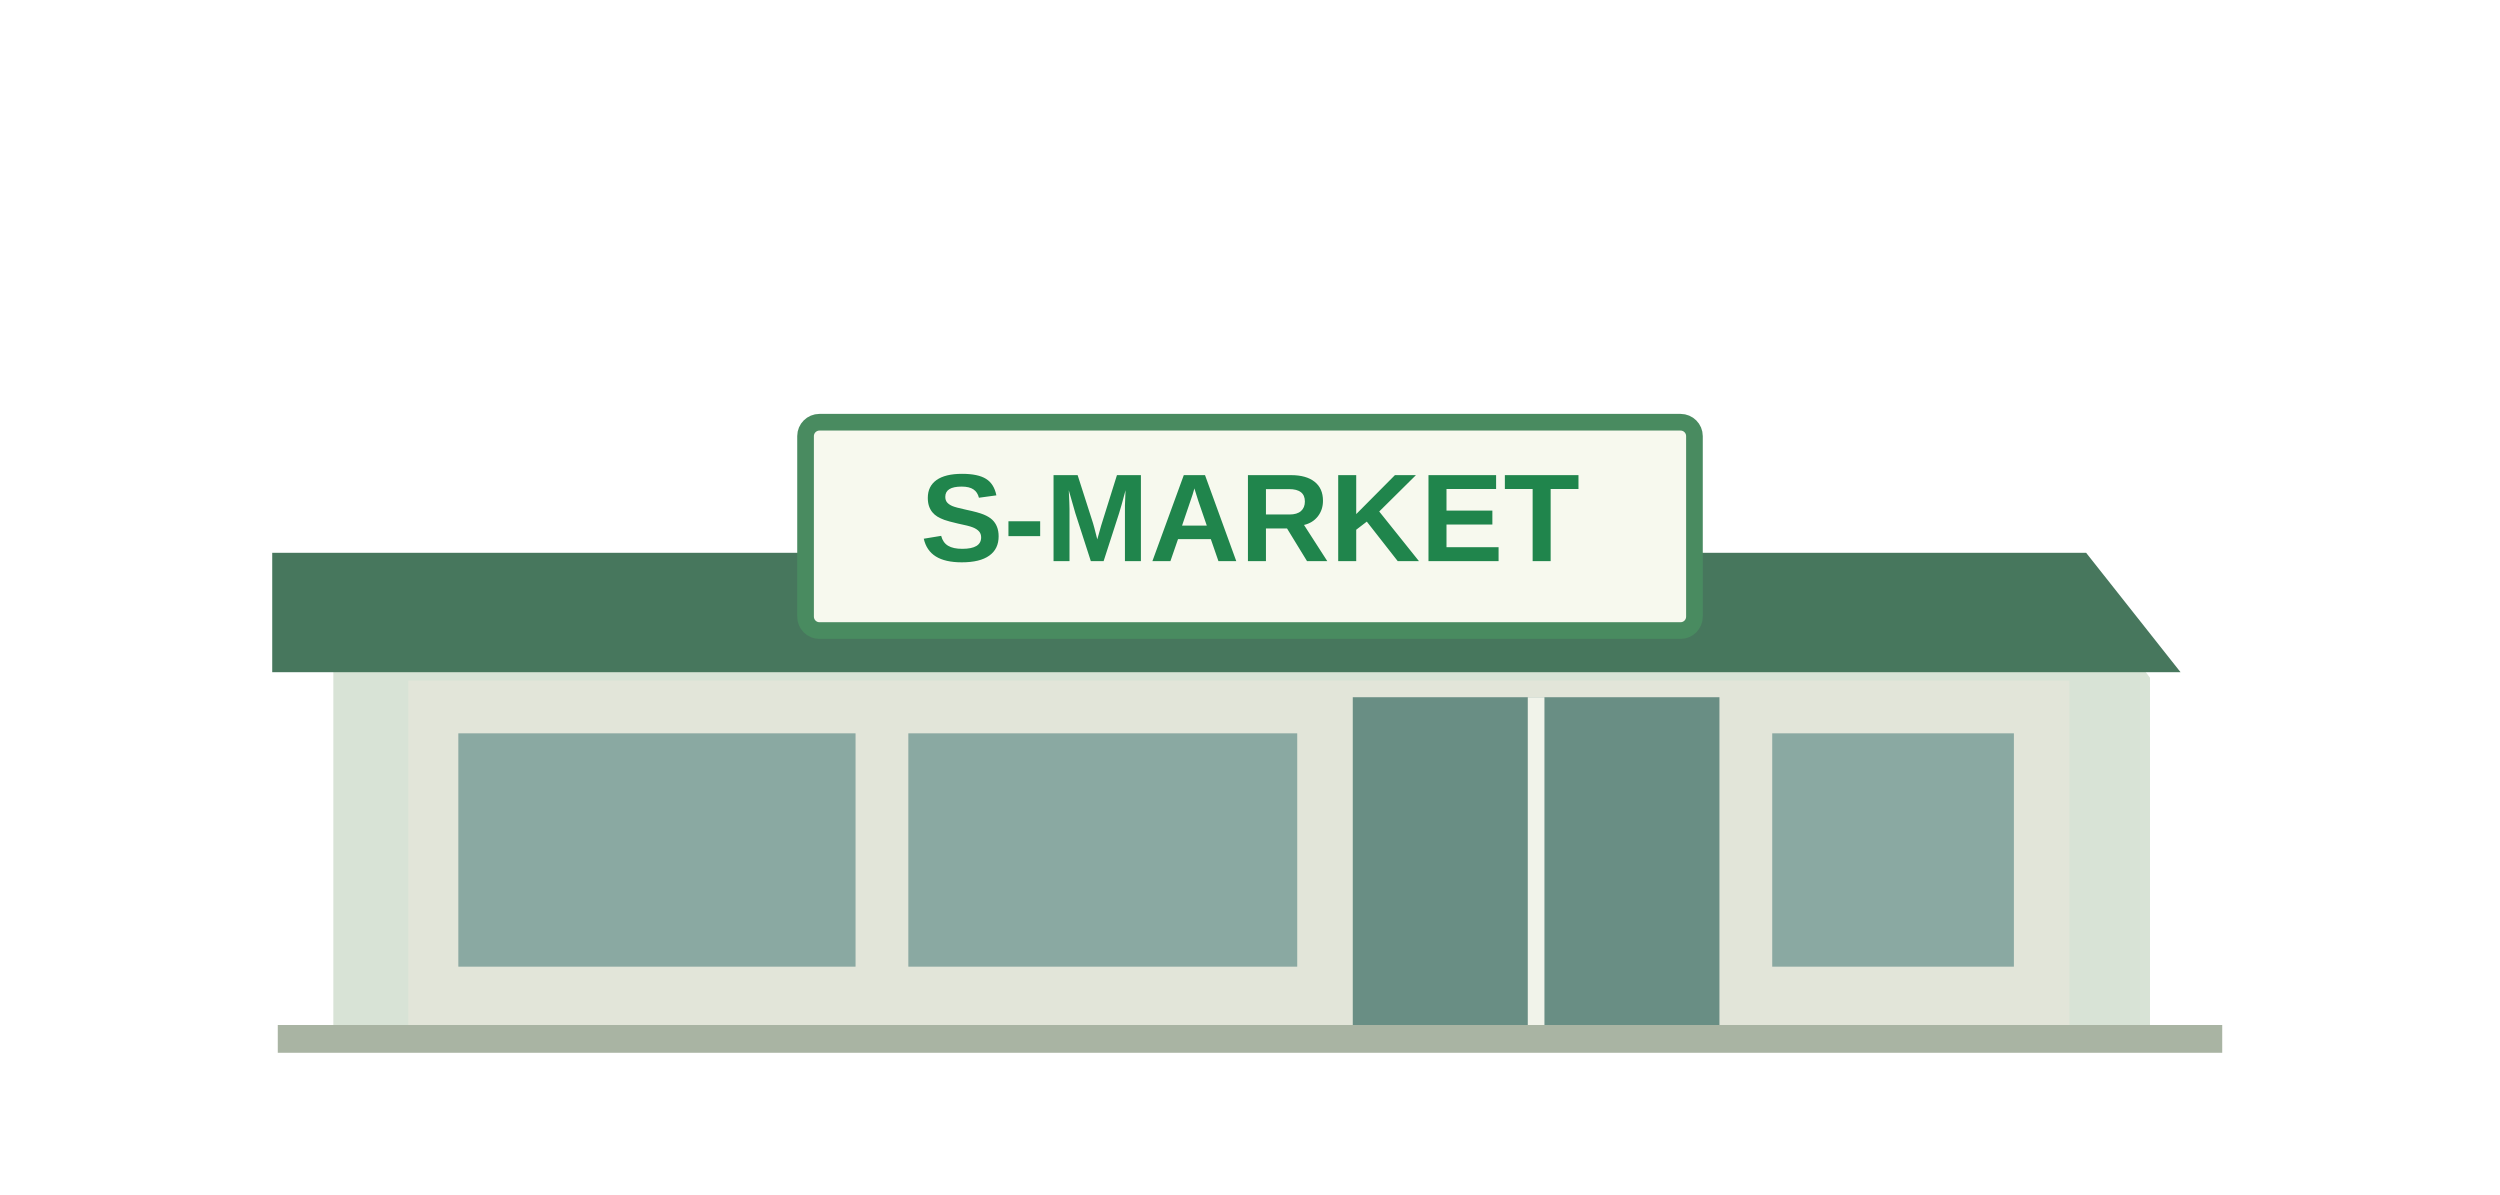
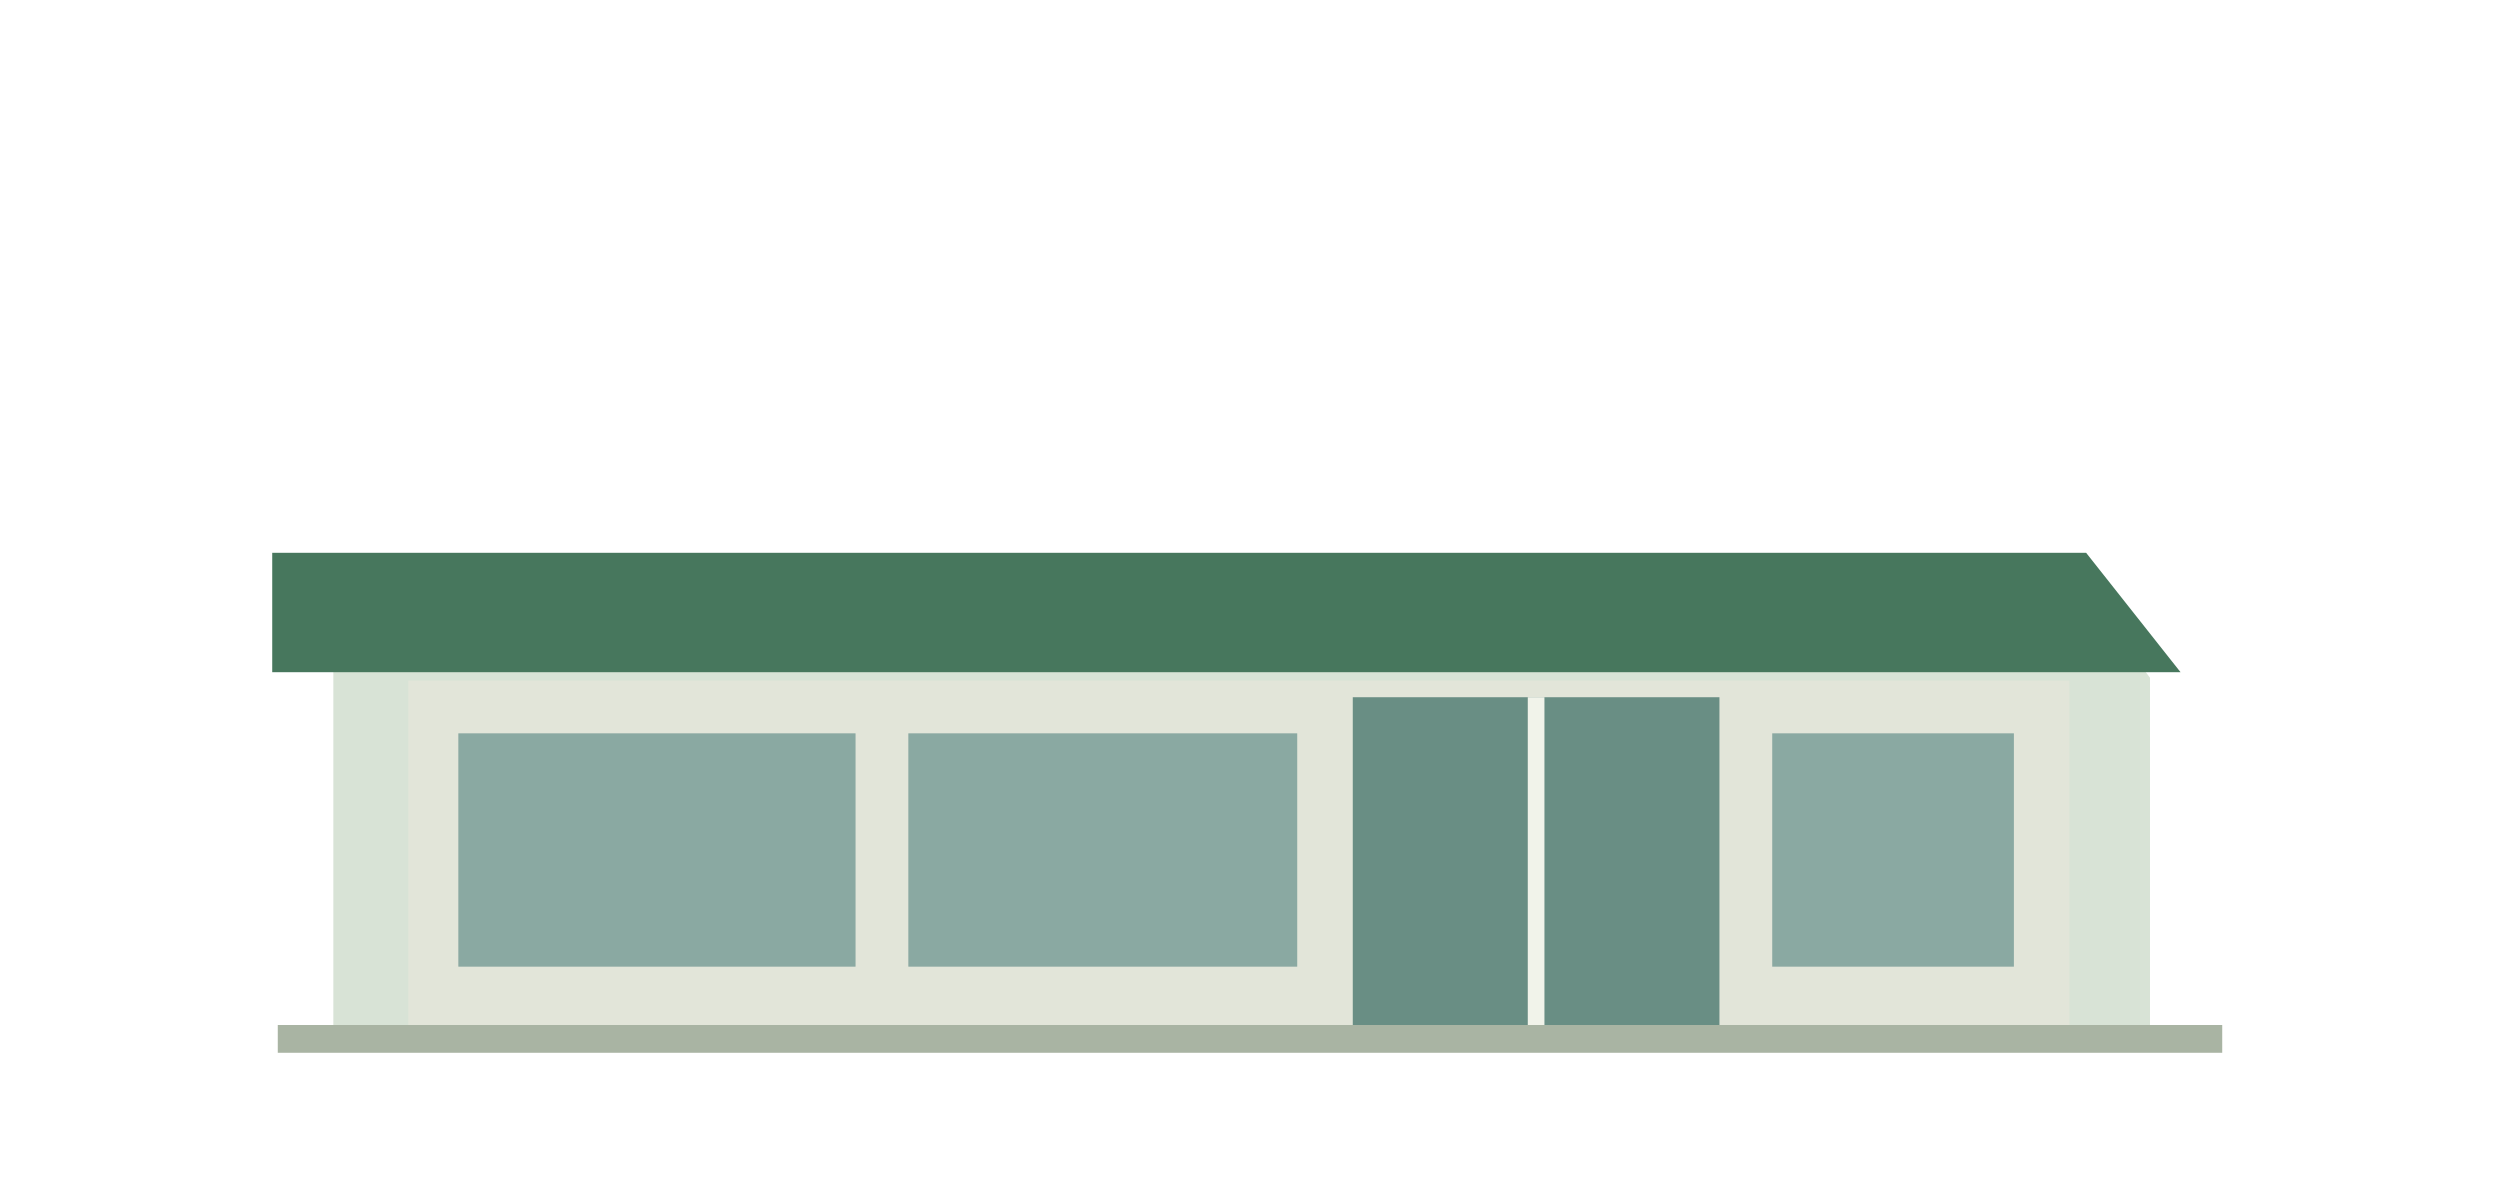
<svg xmlns="http://www.w3.org/2000/svg" viewBox="0 0 900 430">
  <rect width="900" height="430" fill="none" />
  <path d="M120 201H742L774 244V372H120Z" fill="#d8e3d6" />
  <path d="M98 199H751L785 242H98Z" fill="#47775d" />
  <path d="M147 245H745V369H147Z" fill="#e2e5d9" />
  <path d="M165 264H308V348H165ZM327 264H467V348H327ZM638 264H725V348H638Z" fill="#8aa9a2" />
  <rect x="487" y="251" width="132" height="119" fill="#698e84" />
  <path d="M553 251V370" stroke="#f1f3ea" stroke-width="6" />
-   <rect x="290" y="152" width="320" height="75" rx="5" fill="#f7f9ee" stroke="#498b60" stroke-width="6" />
-   <text x="450" y="202" text-anchor="middle" font-family="Arial" font-size="45" font-weight="800" fill="#20854c">S-MARKET</text>
  <path d="M100 374H800" stroke="#a9b4a3" stroke-width="10" />
</svg>
